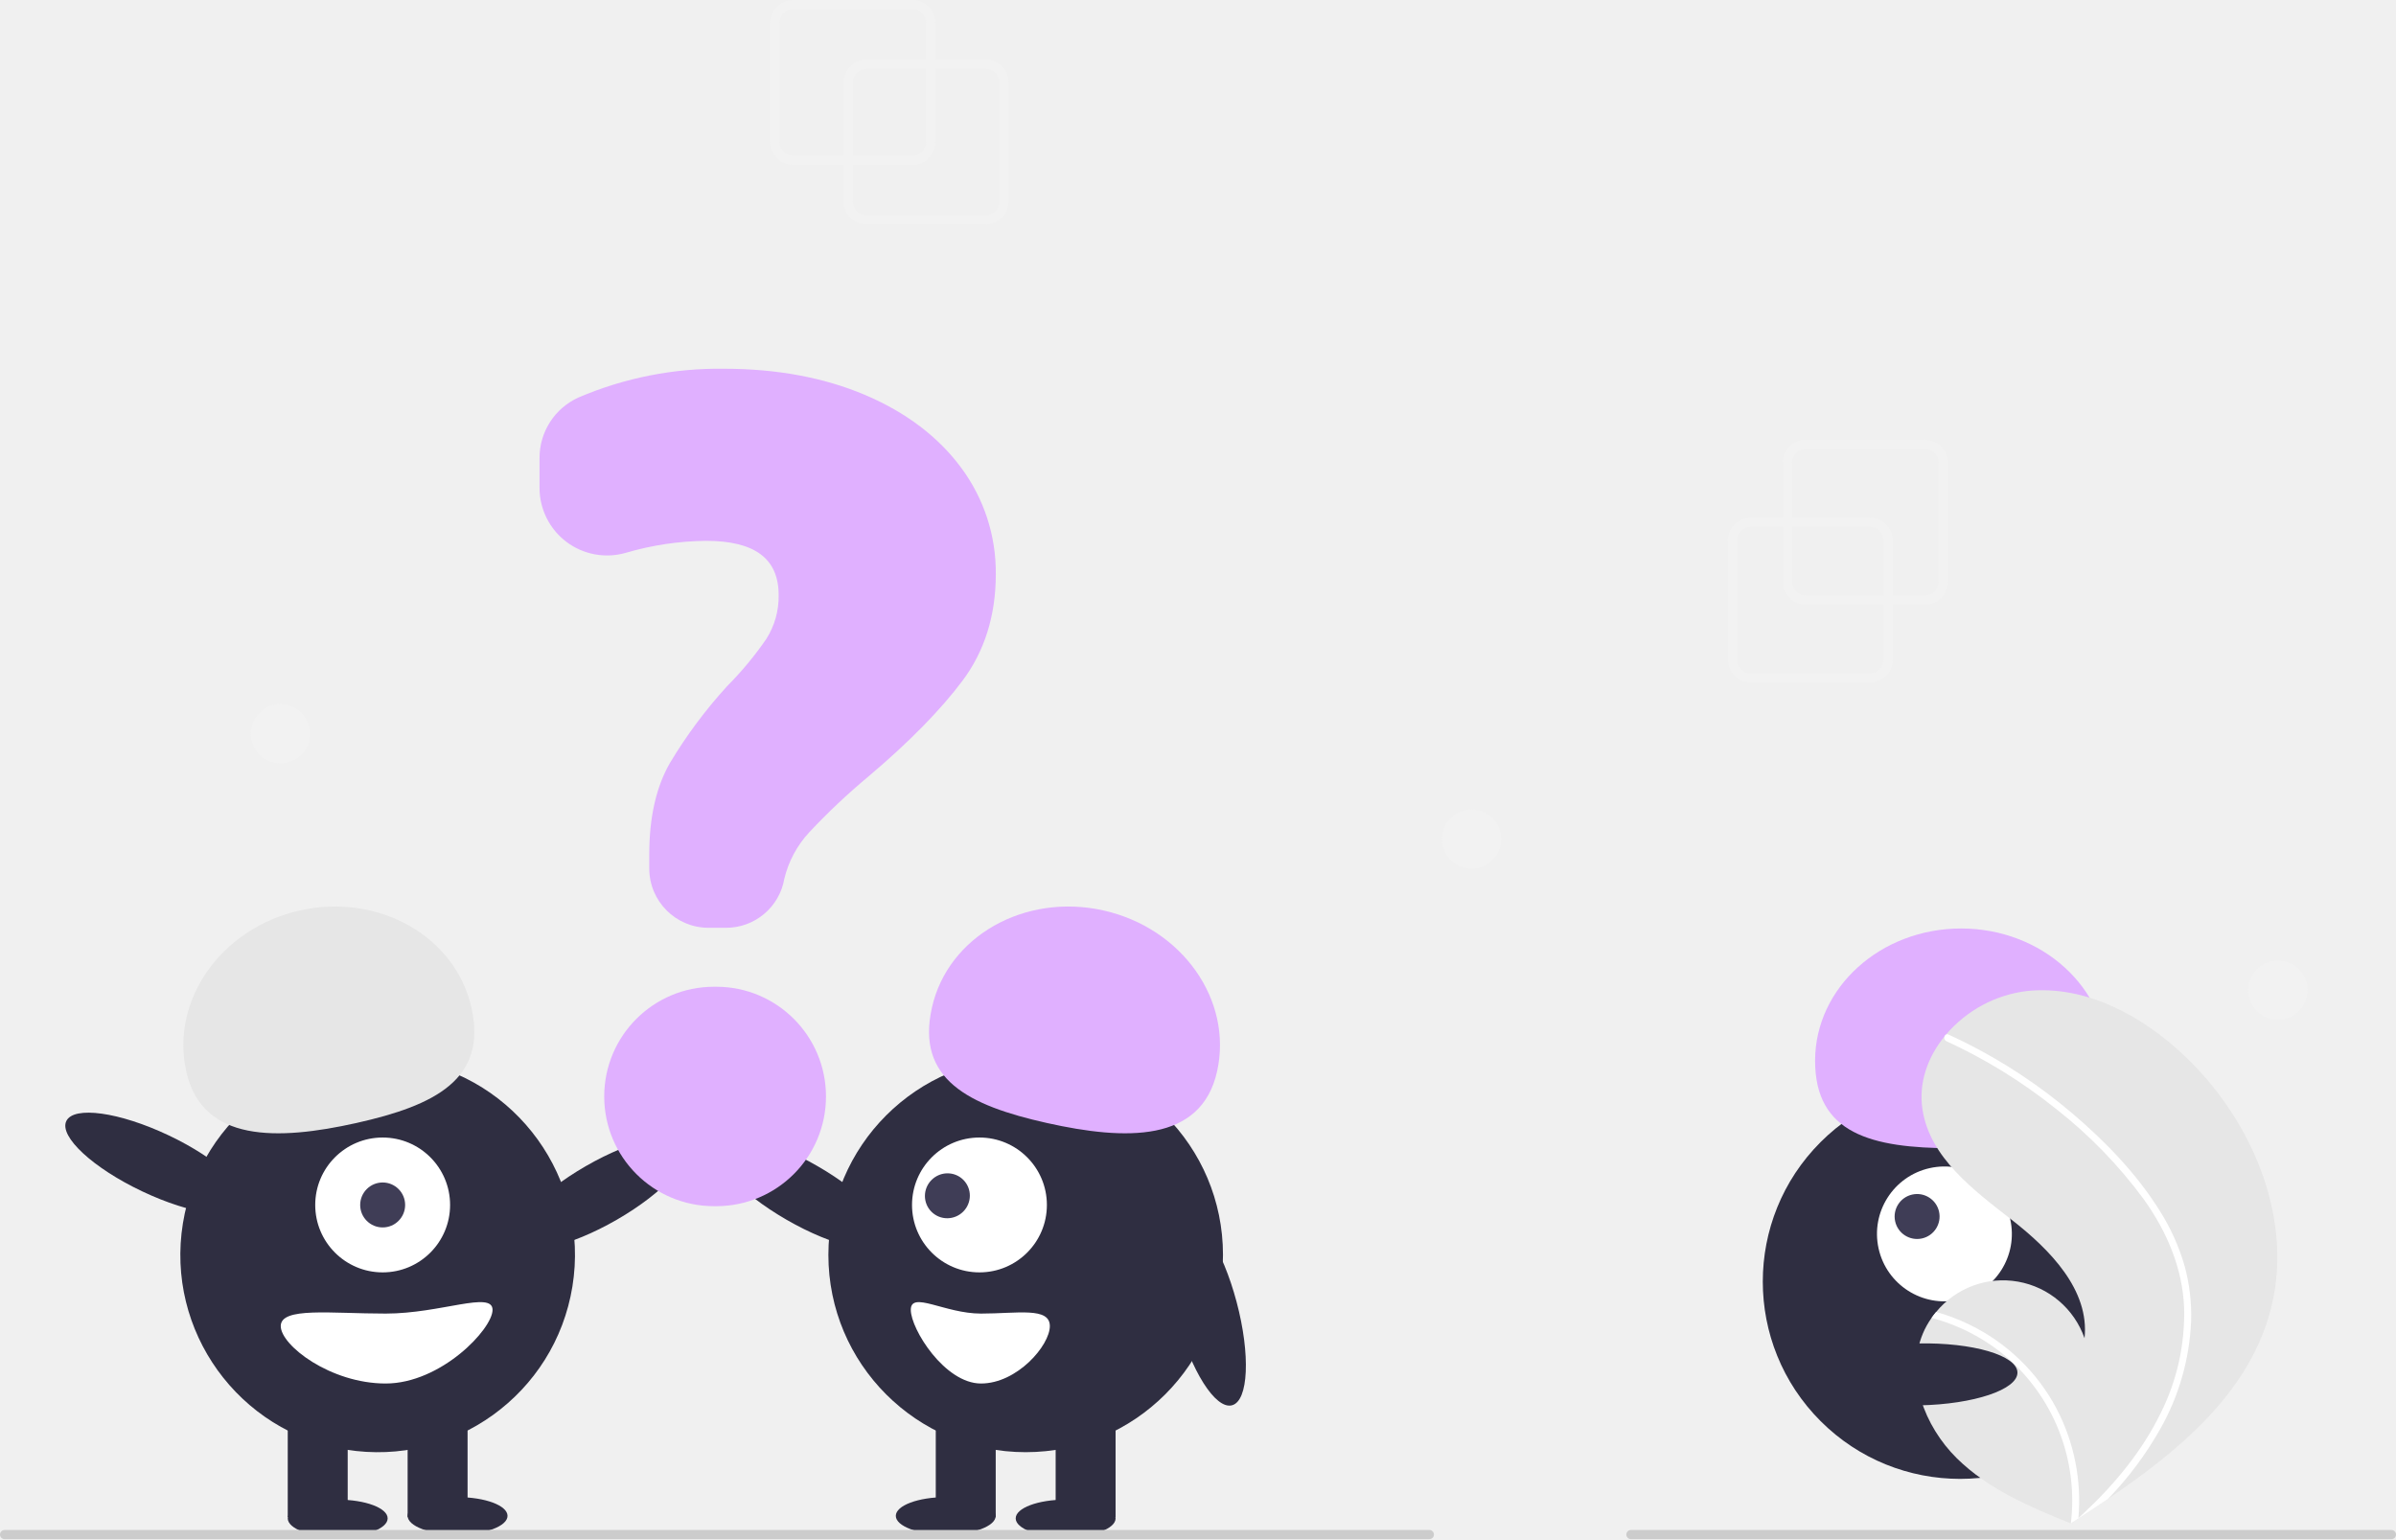
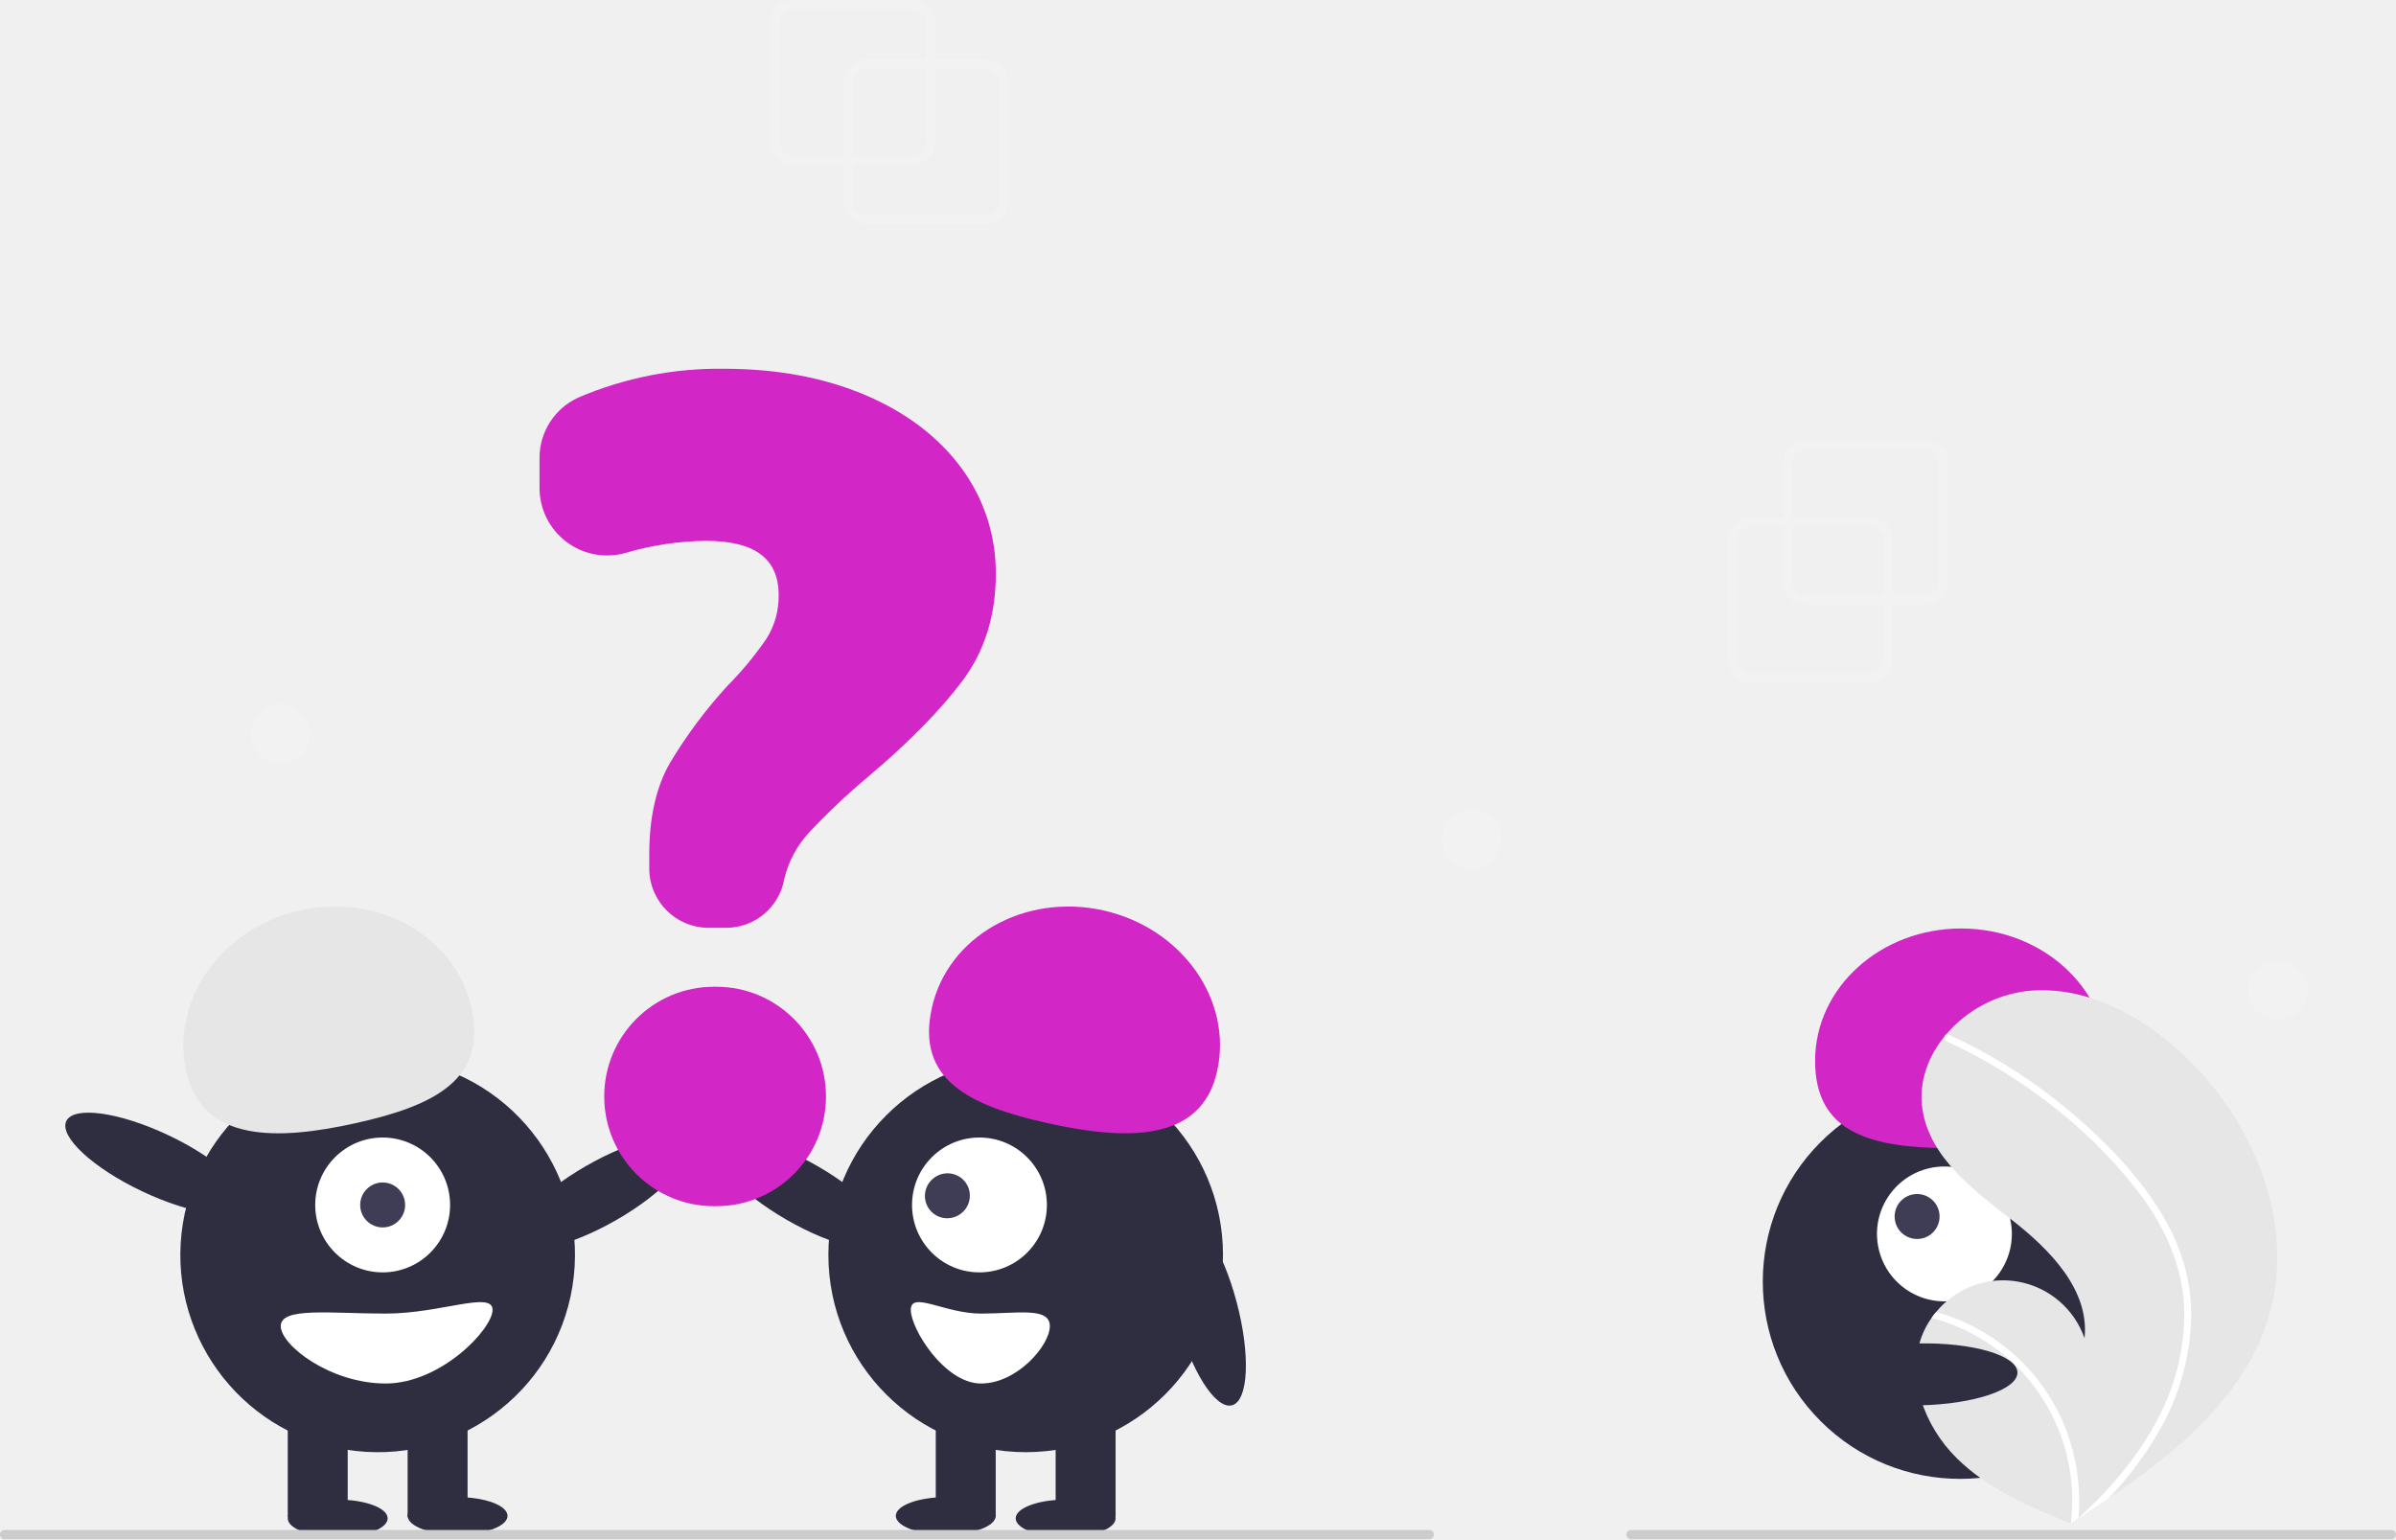
<svg xmlns="http://www.w3.org/2000/svg" data-name="Layer 1" width="523" height="336" viewBox="0 0 523 336">
  <circle cx="766.35" cy="561.776" r="43.067" transform="translate(-511.2767 424.4313) rotate(-45)" fill="#2f2e41" />
  <circle cx="762.929" cy="551.366" r="14.719" transform="translate(-439.6308 -104.0852) rotate(-12.48125)" fill="#fff" />
  <circle cx="756.966" cy="547.565" r="4.906" transform="translate(-438.9502 -105.4637) rotate(-12.48125)" fill="#3f3d56" />
-   <path d="M764.648,532.66c-17.613-.033-29.978-3.179-29.948-19.136s14.332-28.867,31.945-28.834,31.868,12.995,31.838,28.952C798.454,529.599,782.262,532.692,764.648,532.66Z" transform="translate(-338.5 -282)" fill="#e0b0ff" />
+   <path d="M764.648,532.66c-17.613-.033-29.978-3.179-29.948-19.136s14.332-28.867,31.945-28.834,31.868,12.995,31.838,28.952C798.454,529.599,782.262,532.692,764.648,532.66Z" transform="translate(-338.5 -282)" fill="#d226c6" />
  <path d="M833.852,568.974c-5.052,17.526-19.804,29.795-35.191,40.217q-3.223,2.183-6.448,4.266c-.015.006-.03.02-.044.026-.103.066-.207.133-.303.2-.444.286-.888.572-1.328.855l.242.109s.237.126-.022.02c-.077-.032-.158-.061-.235-.094-8.939-3.605-18.037-7.476-24.888-14.23-7.106-7.014-11.26-18.014-7.411-27.228a17.592,17.592,0,0,1,1.905-3.419c.312-.447.648-.874.998-1.294a18.856,18.856,0,0,1,32.386,5.73c1.131-10.526-7.549-19.343-15.901-25.848-8.356-6.502-17.851-13.583-19.467-24.051-.902-5.824,1.123-11.468,4.812-15.999.114-.138.228-.275.346-.409a27.518,27.518,0,0,1,17.687-9.489c12.813-1.332,25.259,5.451,34.568,14.359C830.538,527.03,839.595,549.047,833.852,568.974Z" transform="translate(-338.5 -282)" fill="#e6e6e6" />
  <path d="M809.767,546.05a46.78,46.78,0,0,1,5.604,12.361,40.62,40.62,0,0,1,1.404,11.997,52.044,52.044,0,0,1-6.816,23.685A74.902,74.902,0,0,1,798.66,609.192q-3.223,2.183-6.448,4.266c-.015.006-.03.02-.044.026-.103.066-.207.133-.303.2-.444.286-.888.572-1.328.855,0,0,.479.235.219.129-.077-.032-.158-.061-.235-.094a41.405,41.405,0,0,0-13.249-35.651,41.76,41.76,0,0,0-17.146-9.226c.312-.447.648-.874.998-1.294a43.296,43.296,0,0,1,7.147,2.704,42.424,42.424,0,0,1,19.182,18.493,43.374,43.374,0,0,1,4.723,23.801c.367-.333.735-.673,1.092-1.01,6.793-6.333,12.826-13.602,16.91-21.992A48.416,48.416,0,0,0,815.247,567.493c-.333-8.653-3.781-16.668-8.773-23.646a101.346,101.346,0,0,0-19.211-19.798,115.158,115.158,0,0,0-23.892-14.751.828.828,0,0,1-.417-1.063.704.704,0,0,1,.346-.409.613.613,0,0,1,.532.023c1.054.485,2.1.977,3.139,1.49a116.465,116.465,0,0,1,24.062,15.873C798.117,531.25,804.785,538.149,809.767,546.05Z" transform="translate(-338.5 -282)" fill="#fff" />
  <ellipse cx="73.714" cy="331.46" rx="10.903" ry="4.089" fill="#2f2e41" />
  <ellipse cx="99.881" cy="330.915" rx="10.903" ry="4.089" fill="#2f2e41" />
  <ellipse cx="469.744" cy="542.424" rx="21.534" ry="6.76" transform="translate(-546.6249 25.10005) rotate(-29.96257)" fill="#2f2e41" />
  <circle cx="420.936" cy="555.946" r="43.067" transform="translate(-533.7577 600.3947) rotate(-80.78252)" fill="#2f2e41" />
  <rect x="62.811" y="307.746" width="13.084" height="23.442" fill="#2f2e41" />
  <rect x="88.978" y="307.746" width="13.084" height="23.442" fill="#2f2e41" />
  <circle cx="83.527" cy="263.043" r="14.719" fill="#fff" />
  <circle cx="83.527" cy="263.043" r="4.906" fill="#3f3d56" />
  <path d="M379.16,515.895c-3.477-15.574,7.639-31.31,24.829-35.149s33.944,5.675,37.422,21.249-7.915,21.318-25.105,25.156S382.637,531.469,379.16,515.895Z" transform="translate(-338.5 -282)" fill="#e6e6e6" />
  <ellipse cx="372.428" cy="535.963" rx="6.76" ry="21.534" transform="translate(-609.9256 360.7865) rotate(-64.62574)" fill="#2f2e41" />
  <path d="M399.782,571.483c0,4.215,10.853,12.539,22.897,12.539s23.335-11.867,23.335-16.082-11.292.818-23.335.818S399.782,567.268,399.782,571.483Z" transform="translate(-338.5 -282)" fill="#fff" />
  <ellipse cx="232.609" cy="331.46" rx="10.903" ry="4.089" fill="#2f2e41" />
  <ellipse cx="206.441" cy="330.915" rx="10.903" ry="4.089" fill="#2f2e41" />
  <ellipse cx="513.579" cy="542.424" rx="6.76" ry="21.534" transform="translate(-551.3501 434.4593) rotate(-60.03743)" fill="#2f2e41" />
  <circle cx="223.886" cy="273.946" r="43.067" fill="#2f2e41" />
  <rect x="230.428" y="307.746" width="13.084" height="23.442" fill="#2f2e41" />
  <rect x="204.261" y="307.746" width="13.084" height="23.442" fill="#2f2e41" />
  <circle cx="213.796" cy="263.043" r="14.719" fill="#fff" />
  <ellipse cx="545.296" cy="543.043" rx="4.921" ry="4.886" transform="translate(-562.7767 262.2905) rotate(-44.97427)" fill="#3f3d56" />
-   <path d="M567.018,527.151c-17.19-3.838-28.582-9.582-25.105-25.156s20.232-25.087,37.422-21.249,28.306,19.575,24.829,35.149S584.208,530.989,567.018,527.151Z" transform="translate(-338.5 -282)" fill="#e0b0ff" />
+   <path d="M567.018,527.151c-17.19-3.838-28.582-9.582-25.105-25.156s20.232-25.087,37.422-21.249,28.306,19.575,24.829,35.149S584.208,530.989,567.018,527.151Z" transform="translate(-338.5 -282)" fill="#d226c6" />
  <ellipse cx="601.895" cy="567.963" rx="6.76" ry="21.534" transform="translate(-464.129 -108.4587) rotate(-14.87459)" fill="#2f2e41" />
  <path d="M552.629,568.758c-7.907,0-15.32-5.033-15.32-.818s7.413,16.082,15.32,16.082,15.032-8.323,15.032-12.539S560.536,568.758,552.629,568.758Z" transform="translate(-338.5 -282)" fill="#fff" />
-   <path d="M496.972,484.539H493.147a12.937,12.937,0,0,1-12.923-12.923v-3.211c0-7.953,1.507-14.612,4.479-19.792a104.114,104.114,0,0,1,12.542-16.852,74.269,74.269,0,0,0,8.528-10.279,17.29,17.29,0,0,0,2.693-9.562c0-7.978-5.198-11.856-15.891-11.856a64.526,64.526,0,0,0-17.515,2.629,14.745,14.745,0,0,1-18.792-14.178v-6.5a14.463,14.463,0,0,1,8.532-13.256A78.083,78.083,0,0,1,496.61,362.5c11.444,0,21.775,1.922,30.707,5.713,8.948,3.799,16.017,9.157,21.011,15.924a38.352,38.352,0,0,1,7.536,23.244c0,8.98-2.452,16.801-7.287,23.247-4.782,6.38-11.638,13.364-20.376,20.76a145.204,145.204,0,0,0-13.063,12.307,22.718,22.718,0,0,0-5.431,10.111A12.888,12.888,0,0,1,496.972,484.539Z" transform="translate(-338.5 -282)" fill="#e0b0ff" />
-   <path d="M494.845,545.311h-.504a23.951,23.951,0,0,1,0-47.902h.504a23.951,23.951,0,1,1,0,47.902Z" transform="translate(-338.5 -282)" fill="#e0b0ff" />
+   <path d="M496.972,484.539H493.147a12.937,12.937,0,0,1-12.923-12.923v-3.211c0-7.953,1.507-14.612,4.479-19.792a104.114,104.114,0,0,1,12.542-16.852,74.269,74.269,0,0,0,8.528-10.279,17.29,17.29,0,0,0,2.693-9.562c0-7.978-5.198-11.856-15.891-11.856a64.526,64.526,0,0,0-17.515,2.629,14.745,14.745,0,0,1-18.792-14.178v-6.5a14.463,14.463,0,0,1,8.532-13.256A78.083,78.083,0,0,1,496.61,362.5c11.444,0,21.775,1.922,30.707,5.713,8.948,3.799,16.017,9.157,21.011,15.924a38.352,38.352,0,0,1,7.536,23.244c0,8.98-2.452,16.801-7.287,23.247-4.782,6.38-11.638,13.364-20.376,20.76a145.204,145.204,0,0,0-13.063,12.307,22.718,22.718,0,0,0-5.431,10.111A12.888,12.888,0,0,1,496.972,484.539Z" transform="translate(-338.5 -282)" fill="#d226c6" />
+   <path d="M494.845,545.311h-.504a23.951,23.951,0,0,1,0-47.902h.504a23.951,23.951,0,1,1,0,47.902Z" transform="translate(-338.5 -282)" fill="#d226c6" />
  <path d="M650.5,618h-311a1,1,0,0,1,0-2h311a1,1,0,0,1,0,2Z" transform="translate(-338.5 -282)" fill="#ccc" />
  <path d="M860.5,618h-166a1,1,0,0,1,0-2h166a1,1,0,0,1,0,2Z" transform="translate(-338.5 -282)" fill="#ccc" />
  <ellipse cx="757.339" cy="582.032" rx="21.534" ry="6.76" transform="translate(-349.736 -267.0801) rotate(-1.12041)" fill="#2f2e41" />
  <path d="M746.661,431h-26a5.006,5.006,0,0,1-5-5V400a5.006,5.006,0,0,1,5-5h26a5.006,5.006,0,0,1,5,5v26A5.006,5.006,0,0,1,746.661,431Zm-26-34a3.003,3.003,0,0,0-3,3v26a3.003,3.003,0,0,0,3,3h26a3.003,3.003,0,0,0,3-3V400a3.003,3.003,0,0,0-3-3Z" transform="translate(-338.5 -282)" fill="#f2f2f2" />
  <path d="M758.661,414h-26a5.006,5.006,0,0,1-5-5V383a5.006,5.006,0,0,1,5-5h26a5.006,5.006,0,0,1,5,5v26A5.006,5.006,0,0,1,758.661,414Zm-26-34a3.003,3.003,0,0,0-3,3v26a3.003,3.003,0,0,0,3,3h26a3.003,3.003,0,0,0,3-3V383a3.003,3.003,0,0,0-3-3Z" transform="translate(-338.5 -282)" fill="#f2f2f2" />
  <path d="M553.661,331h-26a5.006,5.006,0,0,1-5-5V300a5.006,5.006,0,0,1,5-5h26a5.006,5.006,0,0,1,5,5v26A5.006,5.006,0,0,1,553.661,331Zm-26-34a3.003,3.003,0,0,0-3,3v26a3.003,3.003,0,0,0,3,3h26a3.003,3.003,0,0,0,3-3V300a3.003,3.003,0,0,0-3-3Z" transform="translate(-338.5 -282)" fill="#f2f2f2" />
  <path d="M537.661,318h-26a5.006,5.006,0,0,1-5-5V287a5.006,5.006,0,0,1,5-5h26a5.006,5.006,0,0,1,5,5v26A5.006,5.006,0,0,1,537.661,318Zm-26-34a3.003,3.003,0,0,0-3,3v26a3.003,3.003,0,0,0,3,3h26a3.003,3.003,0,0,0,3-3V287a3.003,3.003,0,0,0-3-3Z" transform="translate(-338.5 -282)" fill="#f2f2f2" />
  <circle cx="321.22" cy="183.17" r="6.467" fill="#f2f2f2" />
  <circle cx="61.22" cy="160.17" r="6.467" fill="#f2f2f2" />
  <circle cx="497.22" cy="216.17" r="6.467" fill="#f2f2f2" />
</svg>
